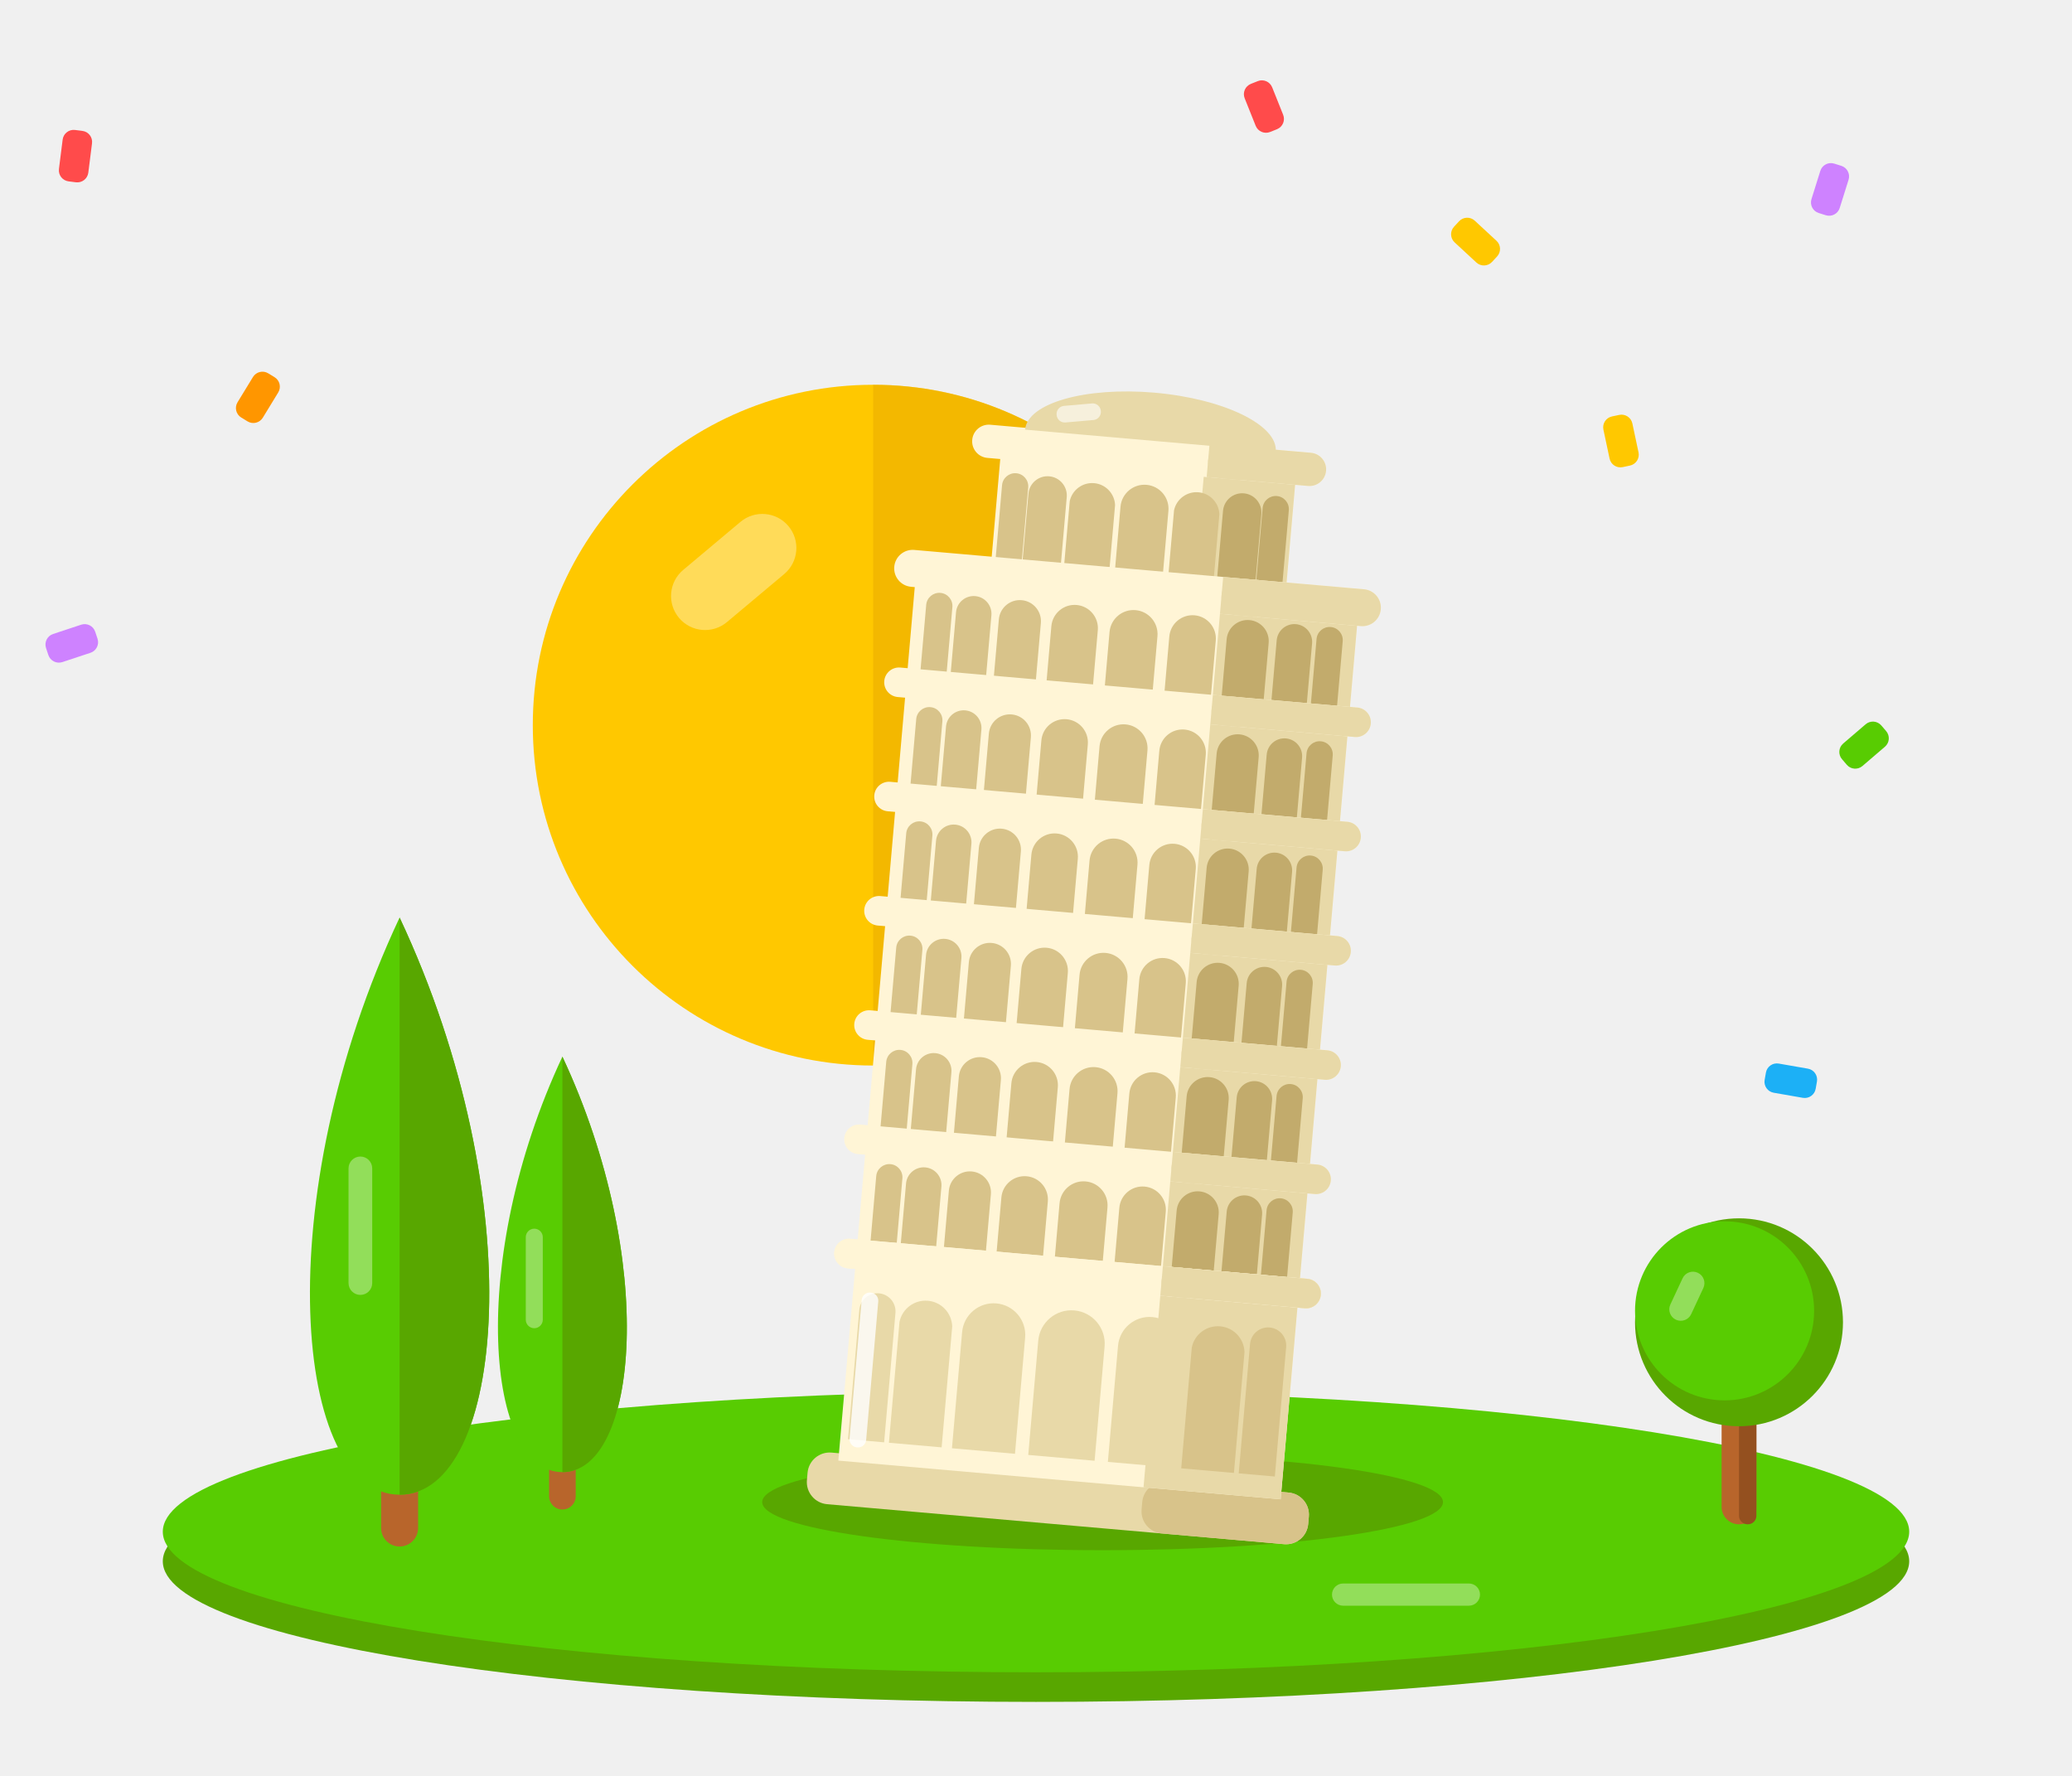
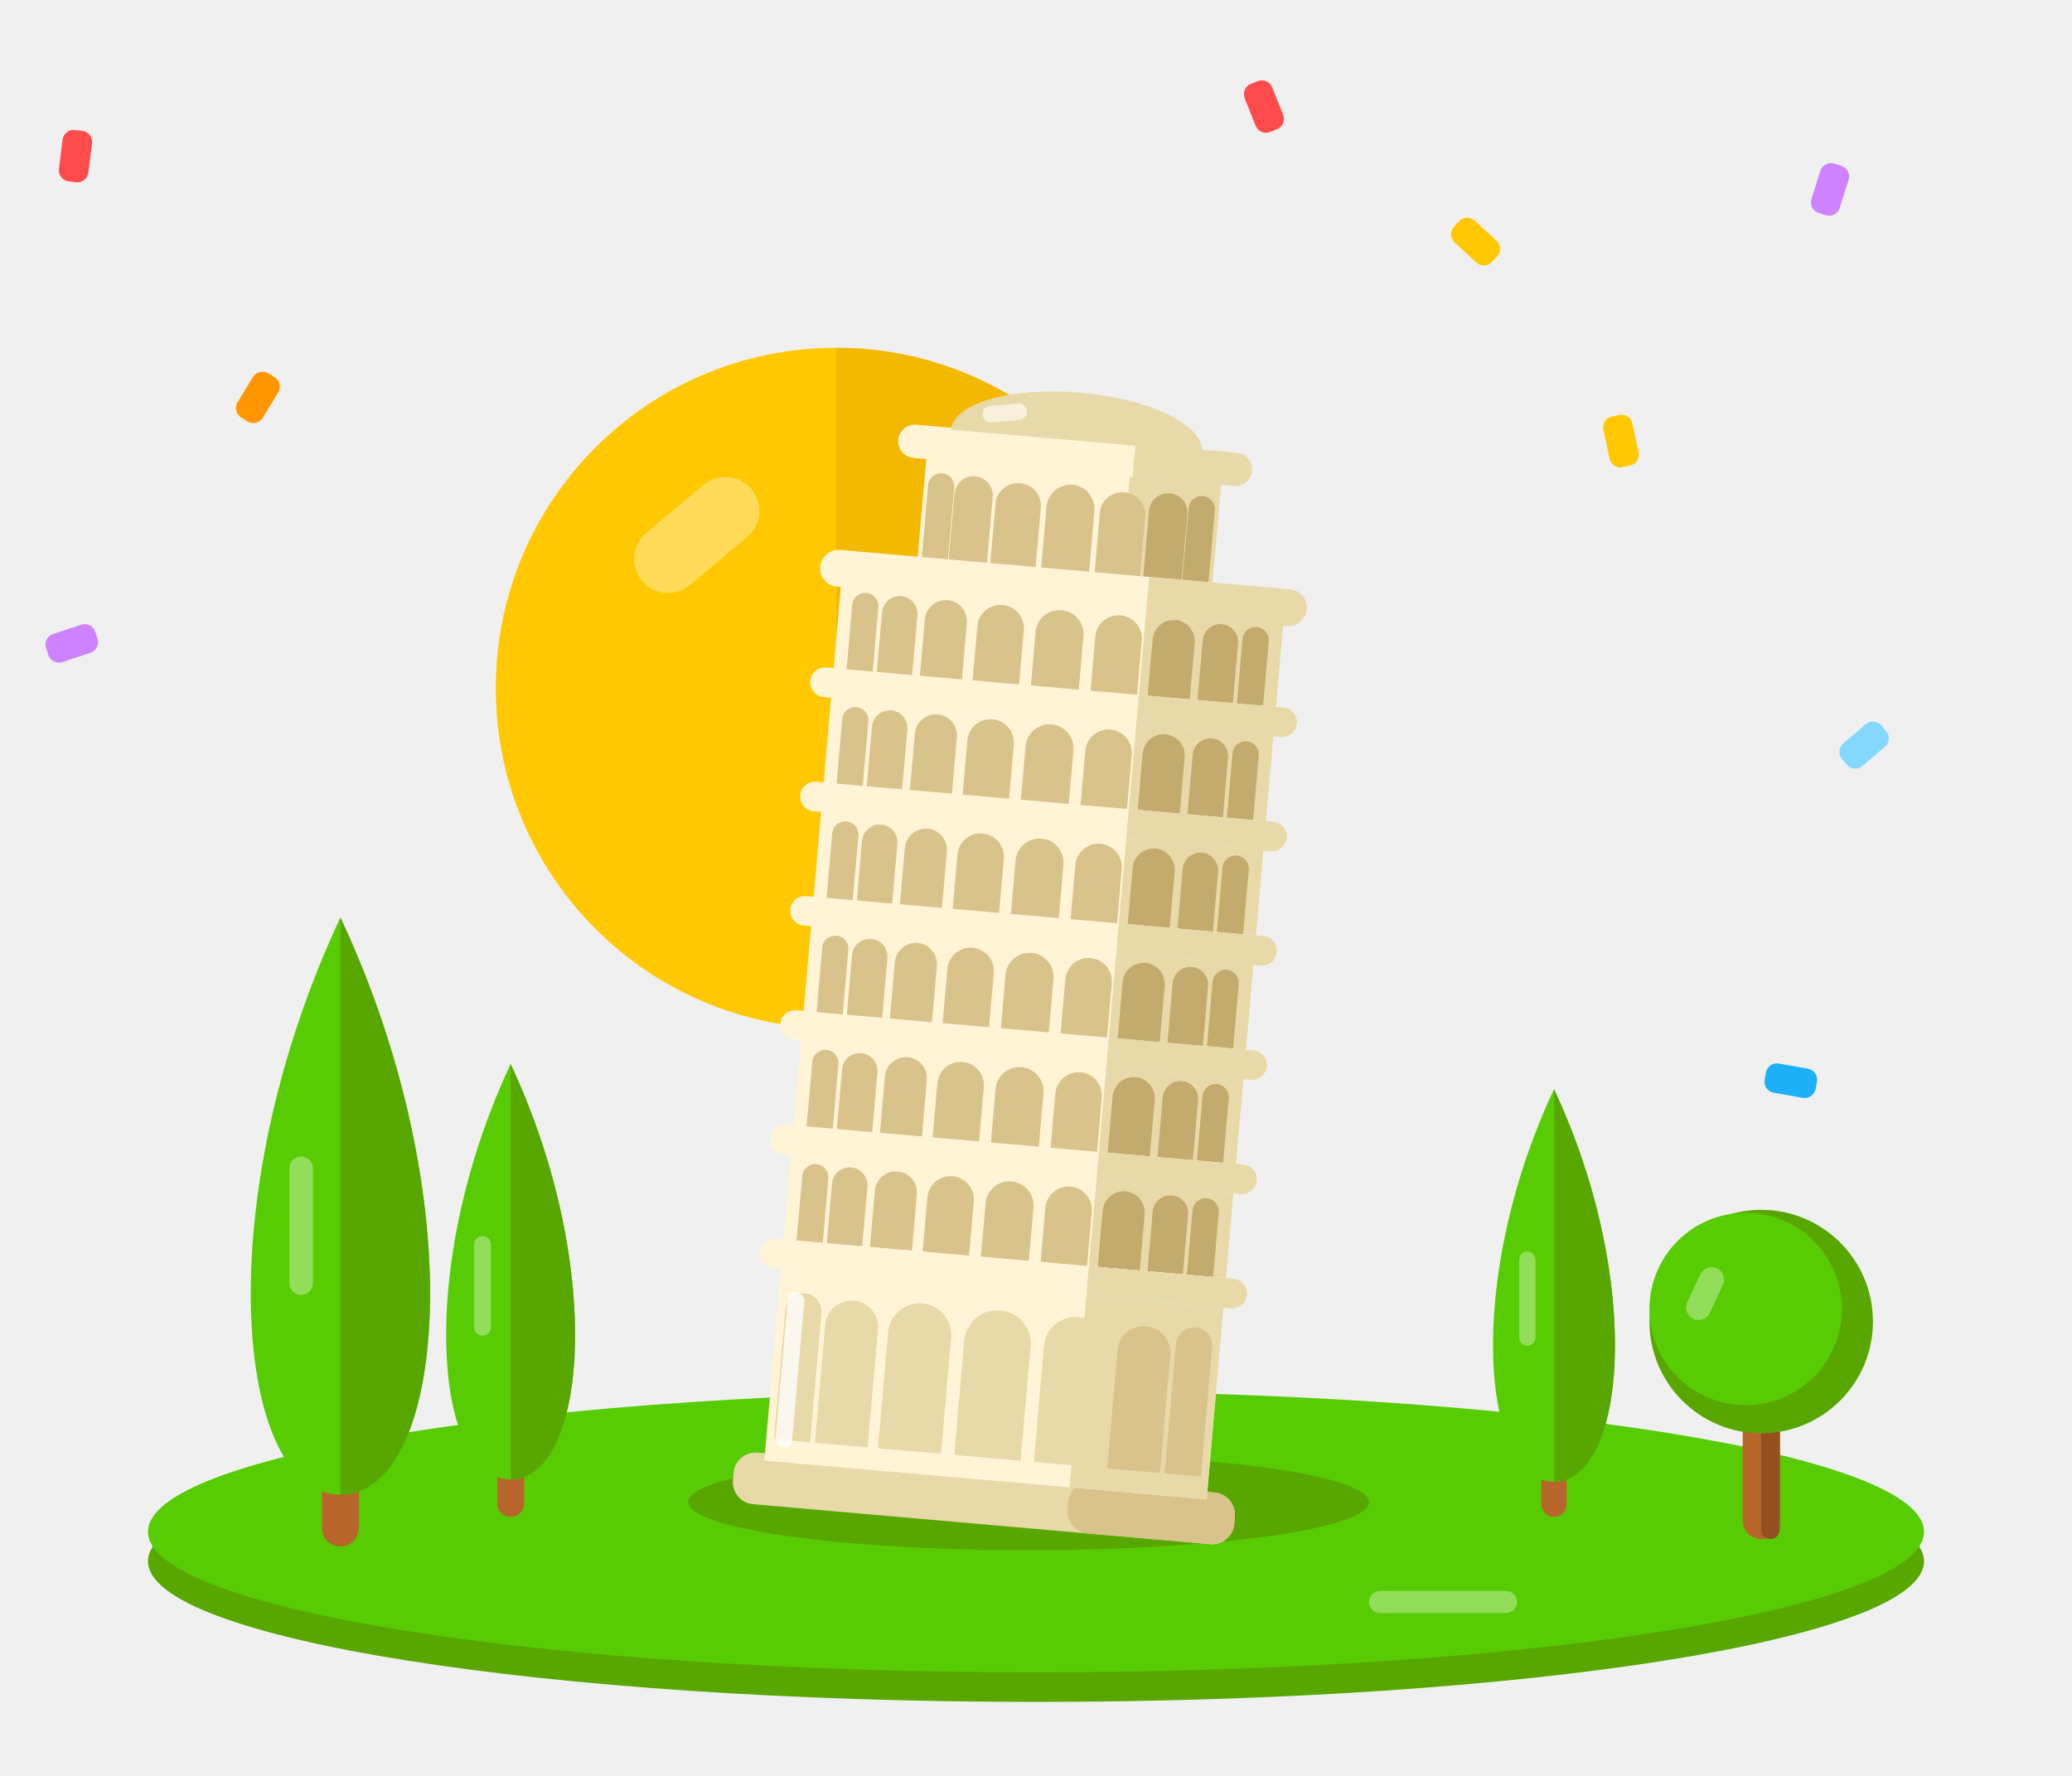
<svg xmlns="http://www.w3.org/2000/svg" viewBox="0 0 560 480" width="560" height="480">
-   <circle cx="236" cy="196" r="92" fill="#FFC800" />
-   <path d="M236 104A92 92 0 0 1 236 288Z" fill="#E5A400" opacity=".45" />
-   <rect x="179" y="145.4" width="38.6" height="18.4" rx="9.2" fill="#FFFFFF" transform="rotate(-40 198.3 154.6)" opacity=".35" />
-   <ellipse cx="280" cy="422" rx="236" ry="38" fill="#58A700" />
-   <ellipse cx="280" cy="414" rx="236" ry="38" fill="#58CC02" />
-   <rect x="360" y="428" width="40" height="6" rx="3" fill="#FFFFFF" opacity=".35" />
-   <rect x="103" y="396" width="10" height="22" rx="5" fill="#B8652B" />
-   <path d="M108 248C143.9 324.5 136.5 404 108 404C79.5 404 72.1 324.5 108 248Z" fill="#58CC02" />
-   <path d="M108 248C143.9 324.5 136.5 404 108 404Z" fill="#58A700" />
-   <rect x="94.2" y="312.6" width="6.4" height="37.4" rx="3.2" fill="#FFFFFF" opacity=".35" />
-   <rect x="148.4" y="392.2" width="7.2" height="15.8" rx="3.6" fill="#B8652B" />
-   <path d="M152 285.6C177.8 340.7 172.5 397.9 152 397.9C131.5 397.9 126.2 340.7 152 285.6Z" fill="#58CC02" />
-   <path d="M152 285.6C177.8 340.7 172.5 397.9 152 397.9Z" fill="#58A700" />
-   <rect x="142.1" y="332.1" width="4.6" height="26.9" rx="2.3" fill="#FFFFFF" opacity=".35" />
-   <rect x="465.3" y="377.7" width="9.4" height="34.3" rx="4.7" fill="#B8652B" />
-   <rect x="470" y="377.7" width="4.7" height="34.3" rx="2.3" fill="#94501F" />
-   <circle cx="470" cy="357.4" r="28.1" fill="#58A700" />
-   <circle cx="466.1" cy="354.3" r="24.2" fill="#58CC02" />
-   <rect x="452.8" y="343.4" width="6.2" height="14" rx="3.1" fill="#FFFFFF" transform="rotate(25 456 350.4)" opacity=".35" />
-   <ellipse cx="298" cy="406" rx="92" ry="13" fill="#58A700" />
-   <g transform="rotate(5 286 404)">
-     <rect x="218" y="398" width="136" height="14" rx="6" fill="#E8D9A8" />
-     <rect x="308.8" y="398" width="45.2" height="14" rx="6" fill="#D8C38A" />
-     <rect x="226" y="344" width="120" height="56" fill="#FFF5D6" />
-     <rect x="308.8" y="344" width="37.2" height="56" fill="#E8D9A8" />
-     <path d="M228.1 394V358.9A4.9 4.9 0 0 1 237.9 358.9V394Z" fill="#E8D9A8" />
-     <path d="M239.2 394V361.2A7.2 7.2 0 0 1 253.5 361.2V394Z" fill="#E8D9A8" />
-     <path d="M256.3 394V362.5A8.5 8.5 0 0 1 273.4 362.5V394Z" fill="#E8D9A8" />
-     <path d="M277 394V363A9 9 0 0 1 295 363V394Z" fill="#E8D9A8" />
-     <path d="M298.6 394V362.5A8.5 8.5 0 0 1 315.7 362.5V394Z" fill="#E8D9A8" />
-     <path d="M318.5 394V361.2A7.2 7.2 0 0 1 332.8 361.2V394Z" fill="#D8C38A" />
-     <path d="M334.1 394V358.9A4.9 4.9 0 0 1 343.9 358.9V394Z" fill="#D8C38A" />
-     <rect x="226" y="313" width="120" height="31" fill="#FFF5D6" />
-     <rect x="308.8" y="313" width="37.2" height="31" fill="#E8D9A8" />
-     <path d="M229.5 341V322.5A3.5 3.5 0 0 1 236.6 322.5V341Z" fill="#D8C38A" />
-     <path d="M237.7 341V323.8A4.8 4.8 0 0 1 247.3 323.8V341Z" fill="#D8C38A" />
-     <path d="M249.4 341V324.7A5.7 5.7 0 0 1 260.8 324.7V341Z" fill="#D8C38A" />
-     <path d="M263.7 341V325.3A6.3 6.3 0 0 1 276.3 325.3V341Z" fill="#D8C38A" />
-     <path d="M279.5 341V325.5A6.5 6.5 0 0 1 292.5 325.5V341Z" fill="#D8C38A" />
-     <path d="M295.7 341V325.3A6.3 6.3 0 0 1 308.3 325.3V341Z" fill="#D8C38A" />
-     <path d="M311.2 341V324.7A5.7 5.7 0 0 1 322.6 324.7V341Z" fill="#C2AB6C" />
-     <path d="M324.7 341V323.8A4.8 4.8 0 0 1 334.3 323.8V341Z" fill="#C2AB6C" />
-     <path d="M335.4 341V322.5A3.5 3.5 0 0 1 342.5 322.5V341Z" fill="#C2AB6C" />
-     <rect x="226" y="282" width="120" height="31" fill="#FFF5D6" />
-     <rect x="308.8" y="282" width="37.2" height="31" fill="#E8D9A8" />
-     <path d="M229.5 310V291.5A3.5 3.5 0 0 1 236.6 291.5V310Z" fill="#D8C38A" />
-     <path d="M237.7 310V292.8A4.8 4.8 0 0 1 247.3 292.8V310Z" fill="#D8C38A" />
-     <path d="M249.4 310V293.7A5.7 5.7 0 0 1 260.8 293.7V310Z" fill="#D8C38A" />
-     <path d="M263.7 310V294.3A6.3 6.3 0 0 1 276.3 294.3V310Z" fill="#D8C38A" />
-     <path d="M279.5 310V294.5A6.5 6.5 0 0 1 292.5 294.5V310Z" fill="#D8C38A" />
-     <path d="M295.7 310V294.3A6.3 6.3 0 0 1 308.3 294.3V310Z" fill="#D8C38A" />
-     <path d="M311.2 310V293.7A5.7 5.7 0 0 1 322.6 293.7V310Z" fill="#C2AB6C" />
-     <path d="M324.7 310V292.8A4.8 4.8 0 0 1 334.3 292.8V310Z" fill="#C2AB6C" />
-     <path d="M335.4 310V291.5A3.5 3.5 0 0 1 342.5 291.5V310Z" fill="#C2AB6C" />
-     <rect x="226" y="251" width="120" height="31" fill="#FFF5D6" />
-     <rect x="308.8" y="251" width="37.2" height="31" fill="#E8D9A8" />
-     <path d="M229.5 279V260.5A3.5 3.5 0 0 1 236.6 260.5V279Z" fill="#D8C38A" />
-     <path d="M237.7 279V261.8A4.8 4.8 0 0 1 247.3 261.8V279Z" fill="#D8C38A" />
-     <path d="M249.4 279V262.7A5.7 5.7 0 0 1 260.8 262.7V279Z" fill="#D8C38A" />
-     <path d="M263.7 279V263.3A6.3 6.3 0 0 1 276.3 263.3V279Z" fill="#D8C38A" />
-     <path d="M279.5 279V263.5A6.5 6.5 0 0 1 292.5 263.5V279Z" fill="#D8C38A" />
-     <path d="M295.7 279V263.3A6.3 6.3 0 0 1 308.3 263.3V279Z" fill="#D8C38A" />
-     <path d="M311.2 279V262.7A5.7 5.7 0 0 1 322.6 262.7V279Z" fill="#C2AB6C" />
-     <path d="M324.7 279V261.8A4.8 4.8 0 0 1 334.3 261.8V279Z" fill="#C2AB6C" />
-     <path d="M335.4 279V260.5A3.5 3.5 0 0 1 342.5 260.5V279Z" fill="#C2AB6C" />
-     <rect x="226" y="220" width="120" height="31" fill="#FFF5D6" />
-     <rect x="308.8" y="220" width="37.2" height="31" fill="#E8D9A8" />
-     <path d="M229.5 248V229.5A3.5 3.5 0 0 1 236.6 229.5V248Z" fill="#D8C38A" />
-     <path d="M237.7 248V230.8A4.8 4.8 0 0 1 247.3 230.8V248Z" fill="#D8C38A" />
-     <path d="M249.4 248V231.7A5.7 5.7 0 0 1 260.8 231.7V248Z" fill="#D8C38A" />
-     <path d="M263.7 248V232.3A6.3 6.3 0 0 1 276.3 232.3V248Z" fill="#D8C38A" />
-     <path d="M279.5 248V232.5A6.5 6.5 0 0 1 292.5 232.5V248Z" fill="#D8C38A" />
-     <path d="M295.7 248V232.3A6.3 6.3 0 0 1 308.3 232.3V248Z" fill="#D8C38A" />
-     <path d="M311.2 248V231.7A5.7 5.7 0 0 1 322.6 231.7V248Z" fill="#C2AB6C" />
-     <path d="M324.7 248V230.8A4.8 4.8 0 0 1 334.3 230.8V248Z" fill="#C2AB6C" />
-     <path d="M335.4 248V229.5A3.5 3.5 0 0 1 342.5 229.5V248Z" fill="#C2AB6C" />
-     <rect x="226" y="189" width="120" height="31" fill="#FFF5D6" />
-     <rect x="308.8" y="189" width="37.2" height="31" fill="#E8D9A8" />
-     <path d="M229.5 217V198.5A3.5 3.5 0 0 1 236.6 198.5V217Z" fill="#D8C38A" />
-     <path d="M237.7 217V199.8A4.8 4.8 0 0 1 247.3 199.8V217Z" fill="#D8C38A" />
-     <path d="M249.4 217V200.7A5.7 5.7 0 0 1 260.8 200.7V217Z" fill="#D8C38A" />
-     <path d="M263.7 217V201.3A6.3 6.3 0 0 1 276.3 201.3V217Z" fill="#D8C38A" />
-     <path d="M279.5 217V201.5A6.5 6.5 0 0 1 292.5 201.5V217Z" fill="#D8C38A" />
-     <path d="M295.7 217V201.3A6.3 6.3 0 0 1 308.3 201.3V217Z" fill="#D8C38A" />
-     <path d="M311.2 217V200.7A5.7 5.7 0 0 1 322.6 200.7V217Z" fill="#C2AB6C" />
-     <path d="M324.7 217V199.8A4.8 4.8 0 0 1 334.3 199.8V217Z" fill="#C2AB6C" />
-     <path d="M335.4 217V198.5A3.5 3.5 0 0 1 342.5 198.5V217Z" fill="#C2AB6C" />
-     <rect x="226" y="158" width="120" height="31" fill="#FFF5D6" />
-     <rect x="308.8" y="158" width="37.2" height="31" fill="#E8D9A8" />
-     <path d="M229.5 186V167.5A3.5 3.5 0 0 1 236.6 167.5V186Z" fill="#D8C38A" />
-     <path d="M237.7 186V168.8A4.8 4.8 0 0 1 247.3 168.8V186Z" fill="#D8C38A" />
-     <path d="M249.4 186V169.7A5.7 5.7 0 0 1 260.8 169.7V186Z" fill="#D8C38A" />
-     <path d="M263.7 186V170.3A6.3 6.3 0 0 1 276.3 170.3V186Z" fill="#D8C38A" />
-     <path d="M279.5 186V170.5A6.5 6.5 0 0 1 292.5 170.5V186Z" fill="#D8C38A" />
-     <path d="M295.7 186V170.3A6.3 6.3 0 0 1 308.3 170.3V186Z" fill="#D8C38A" />
-     <path d="M311.2 186V169.7A5.7 5.7 0 0 1 322.6 169.7V186Z" fill="#C2AB6C" />
-     <path d="M324.7 186V168.8A4.8 4.8 0 0 1 334.3 168.8V186Z" fill="#C2AB6C" />
-     <path d="M335.4 186V167.5A3.5 3.5 0 0 1 342.5 167.5V186Z" fill="#C2AB6C" />
-     <rect x="246" y="122" width="80" height="36" fill="#FFF5D6" />
-     <rect x="301.2" y="122" width="24.8" height="36" fill="#E8D9A8" />
-     <path d="M247.1 154V133.5A3.5 3.5 0 0 1 254.2 133.5V154Z" fill="#D8C38A" />
-     <path d="M254.4 154V135.2A5.2 5.2 0 0 1 264.8 135.2V154Z" fill="#D8C38A" />
-     <path d="M265.7 154V136.2A6.2 6.2 0 0 1 278 136.2V154Z" fill="#D8C38A" />
-     <path d="M279.5 154V136.5A6.5 6.5 0 0 1 292.5 136.5V154Z" fill="#D8C38A" />
-     <path d="M294 154V136.2A6.2 6.2 0 0 1 306.3 136.2V154Z" fill="#D8C38A" />
-     <path d="M307.2 154V135.2A5.2 5.2 0 0 1 317.6 135.2V154Z" fill="#C2AB6C" />
-     <path d="M317.8 154V133.5A3.5 3.5 0 0 1 324.9 133.5V154Z" fill="#C2AB6C" />
-     <rect x="220" y="340" width="132" height="8" rx="4" fill="#FFF5D6" />
-     <rect x="308.8" y="340" width="43.2" height="8" rx="4" fill="#E8D9A8" />
-     <rect x="308.8" y="340" width="8" height="8" fill="#E8D9A8" />
-     <rect x="220" y="309" width="132" height="8" rx="4" fill="#FFF5D6" />
-     <rect x="308.8" y="309" width="43.2" height="8" rx="4" fill="#E8D9A8" />
-     <rect x="308.8" y="309" width="8" height="8" fill="#E8D9A8" />
-     <rect x="220" y="278" width="132" height="8" rx="4" fill="#FFF5D6" />
-     <rect x="308.8" y="278" width="43.2" height="8" rx="4" fill="#E8D9A8" />
-     <rect x="308.8" y="278" width="8" height="8" fill="#E8D9A8" />
-     <rect x="220" y="247" width="132" height="8" rx="4" fill="#FFF5D6" />
-     <rect x="308.8" y="247" width="43.2" height="8" rx="4" fill="#E8D9A8" />
-     <rect x="308.8" y="247" width="8" height="8" fill="#E8D9A8" />
-     <rect x="220" y="216" width="132" height="8" rx="4" fill="#FFF5D6" />
-     <rect x="308.8" y="216" width="43.2" height="8" rx="4" fill="#E8D9A8" />
-     <rect x="308.8" y="216" width="8" height="8" fill="#E8D9A8" />
-     <rect x="220" y="185" width="132" height="8" rx="4" fill="#FFF5D6" />
-     <rect x="308.8" y="185" width="43.2" height="8" rx="4" fill="#E8D9A8" />
-     <rect x="308.8" y="185" width="8" height="8" fill="#E8D9A8" />
-     <rect x="220" y="153" width="132" height="10" rx="5" fill="#FFF5D6" />
-     <rect x="308.8" y="153" width="43.2" height="10" rx="5" fill="#E8D9A8" />
-     <rect x="308.8" y="153" width="10" height="10" fill="#E8D9A8" />
-     <rect x="220" y="340" width="132" height="8" rx="4" fill="#FFF5D6" />
-     <rect x="308.8" y="340" width="43.2" height="8" rx="4" fill="#E8D9A8" />
-     <rect x="308.8" y="340" width="8" height="8" fill="#E8D9A8" />
-     <rect x="238" y="117.5" width="96" height="9" rx="4.5" fill="#FFF5D6" />
-     <rect x="302" y="117.5" width="32" height="9" rx="4.5" fill="#E8D9A8" />
-     <rect x="302" y="117.5" width="9" height="9" fill="#E8D9A8" />
-     <path d="M252 118A34 13 0 0 1 320 118Z" fill="#E8D9A8" />
-     <rect x="228.5" y="354" width="4.5" height="42" rx="2.2" fill="#FFFFFF" opacity=".8" />
-     <rect x="260" y="110" width="12" height="4.5" rx="2.2" fill="#FFFFFF" transform="rotate(-10 266 112)" opacity=".6" />
+   <circle cx="226" cy="186" r="92" fill="#FFC800" />
+   <path d="M226 94A92 92 0 0 1 226 278Z" fill="#E5A400" opacity=".45" />
+   <rect x="169" y="135.4" width="38.6" height="18.4" rx="9.2" fill="#FFFFFF" transform="rotate(-40 188.3 144.6)" opacity=".35" />
+   <ellipse cx="280" cy="422" rx="240" ry="38" fill="#58A700" />
+   <ellipse cx="280" cy="414" rx="240" ry="38" fill="#58CC02" />
+   <rect x="370" y="430" width="40" height="6" rx="3" fill="#FFFFFF" opacity=".35" />
+   <rect x="87" y="396" width="10" height="22" rx="5" fill="#B8652B" />
+   <path d="M92 248C127.9 324.5 120.5 404 92 404C63.5 404 56.1 324.5 92 248Z" fill="#58CC02" />
+   <path d="M92 248C127.9 324.5 120.5 404 92 404Z" fill="#58A700" />
+   <rect x="78.2" y="312.6" width="6.4" height="37.4" rx="3.2" fill="#FFFFFF" opacity=".35" />
+   <rect x="134.4" y="394.2" width="7.2" height="15.8" rx="3.6" fill="#B8652B" />
+   <path d="M138 287.6C163.8 342.7 158.5 399.9 138 399.9C117.5 399.9 112.2 342.7 138 287.6Z" fill="#58CC02" />
+   <path d="M138 287.6C163.8 342.7 158.5 399.9 138 399.9Z" fill="#58A700" />
+   <rect x="128.1" y="334.1" width="4.6" height="26.9" rx="2.3" fill="#FFFFFF" opacity=".35" />
+   <rect x="416.6" y="395" width="6.8" height="15" rx="3.4" fill="#B8652B" />
+   <path d="M420 294.4C444.4 346.4 439.4 400.5 420 400.5C400.6 400.5 395.6 346.4 420 294.4Z" fill="#58CC02" />
+   <path d="M420 294.4C444.4 346.4 439.4 400.5 420 400.5Z" fill="#58A700" />
+   <rect x="410.6" y="338.3" width="4.4" height="25.4" rx="2.2" fill="#FFFFFF" opacity=".35" />
+   <rect x="471" y="379" width="10.1" height="37" rx="5" fill="#B8652B" />
+   <rect x="476" y="379" width="5" height="37" rx="2.5" fill="#94501F" />
+   <circle cx="476" cy="357.2" r="30.2" fill="#58A700" />
+   <circle cx="471.8" cy="353.8" r="26" fill="#58CC02" />
+   <rect x="457.5" y="342.1" width="6.7" height="15.1" rx="3.4" fill="#FFFFFF" transform="rotate(25 460.9 349.6)" opacity=".35" />
+   <ellipse cx="278" cy="406" rx="92" ry="13" fill="#58A700" />
+   <g transform="rotate(5 266 404)">
+     <rect x="198" y="398" width="136" height="14" rx="6" fill="#E8D9A8" />
+     <rect x="288.8" y="398" width="45.2" height="14" rx="6" fill="#D8C38A" />
+     <rect x="206" y="344" width="120" height="56" fill="#FFF5D6" />
+     <rect x="288.8" y="344" width="37.2" height="56" fill="#E8D9A8" />
+     <path d="M208.1 394V358.9A4.9 4.9 0 0 1 217.9 358.9V394Z" fill="#E8D9A8" />
+     <path d="M219.2 394V361.2A7.2 7.2 0 0 1 233.5 361.2V394Z" fill="#E8D9A8" />
+     <path d="M236.3 394V362.5A8.5 8.5 0 0 1 253.4 362.5V394Z" fill="#E8D9A8" />
+     <path d="M257 394V363A9 9 0 0 1 275 363V394Z" fill="#E8D9A8" />
+     <path d="M278.6 394V362.5A8.5 8.5 0 0 1 295.7 362.5V394Z" fill="#E8D9A8" />
+     <path d="M298.5 394V361.2A7.2 7.2 0 0 1 312.8 361.2V394Z" fill="#D8C38A" />
+     <path d="M314.1 394V358.9A4.9 4.9 0 0 1 323.9 358.9V394Z" fill="#D8C38A" />
+     <rect x="206" y="313" width="120" height="31" fill="#FFF5D6" />
+     <rect x="288.8" y="313" width="37.2" height="31" fill="#E8D9A8" />
+     <path d="M209.5 341V322.5A3.5 3.5 0 0 1 216.6 322.5V341Z" fill="#D8C38A" />
+     <path d="M217.7 341V323.8A4.8 4.8 0 0 1 227.3 323.8V341Z" fill="#D8C38A" />
+     <path d="M229.4 341V324.7A5.7 5.7 0 0 1 240.8 324.7V341Z" fill="#D8C38A" />
+     <path d="M243.7 341V325.3A6.3 6.3 0 0 1 256.3 325.3V341Z" fill="#D8C38A" />
+     <path d="M259.5 341V325.5A6.5 6.5 0 0 1 272.5 325.5V341Z" fill="#D8C38A" />
+     <path d="M275.7 341V325.3A6.3 6.3 0 0 1 288.3 325.3V341Z" fill="#D8C38A" />
+     <path d="M291.2 341V324.7A5.7 5.7 0 0 1 302.6 324.7V341Z" fill="#C2AB6C" />
+     <path d="M304.7 341V323.8A4.8 4.8 0 0 1 314.3 323.8V341Z" fill="#C2AB6C" />
+     <path d="M315.4 341V322.5A3.5 3.5 0 0 1 322.5 322.5V341Z" fill="#C2AB6C" />
+     <rect x="206" y="282" width="120" height="31" fill="#FFF5D6" />
+     <rect x="288.8" y="282" width="37.2" height="31" fill="#E8D9A8" />
+     <path d="M209.5 310V291.5A3.5 3.5 0 0 1 216.6 291.5V310Z" fill="#D8C38A" />
+     <path d="M217.7 310V292.8A4.8 4.8 0 0 1 227.3 292.8V310Z" fill="#D8C38A" />
+     <path d="M229.4 310V293.7A5.7 5.7 0 0 1 240.8 293.7V310Z" fill="#D8C38A" />
+     <path d="M243.7 310V294.3A6.3 6.3 0 0 1 256.3 294.3V310Z" fill="#D8C38A" />
+     <path d="M259.5 310V294.5A6.5 6.5 0 0 1 272.5 294.5V310Z" fill="#D8C38A" />
+     <path d="M275.7 310V294.3A6.3 6.3 0 0 1 288.3 294.3V310Z" fill="#D8C38A" />
+     <path d="M291.2 310V293.7A5.7 5.7 0 0 1 302.6 293.7V310Z" fill="#C2AB6C" />
+     <path d="M304.7 310V292.8A4.8 4.8 0 0 1 314.3 292.8V310Z" fill="#C2AB6C" />
+     <path d="M315.4 310V291.5A3.5 3.5 0 0 1 322.5 291.5V310Z" fill="#C2AB6C" />
+     <rect x="206" y="251" width="120" height="31" fill="#FFF5D6" />
+     <rect x="288.8" y="251" width="37.2" height="31" fill="#E8D9A8" />
+     <path d="M209.5 279V260.5A3.5 3.5 0 0 1 216.6 260.5V279Z" fill="#D8C38A" />
+     <path d="M217.7 279V261.8A4.8 4.8 0 0 1 227.3 261.8V279Z" fill="#D8C38A" />
+     <path d="M229.4 279V262.7A5.7 5.7 0 0 1 240.8 262.7V279Z" fill="#D8C38A" />
+     <path d="M243.7 279V263.3A6.3 6.3 0 0 1 256.3 263.3V279Z" fill="#D8C38A" />
+     <path d="M259.5 279V263.5A6.5 6.5 0 0 1 272.5 263.5V279Z" fill="#D8C38A" />
+     <path d="M275.7 279V263.3A6.3 6.3 0 0 1 288.3 263.3V279Z" fill="#D8C38A" />
+     <path d="M291.2 279V262.7A5.7 5.7 0 0 1 302.6 262.7V279Z" fill="#C2AB6C" />
+     <path d="M304.7 279V261.8A4.8 4.8 0 0 1 314.3 261.8V279Z" fill="#C2AB6C" />
+     <path d="M315.4 279V260.5A3.5 3.5 0 0 1 322.5 260.5V279Z" fill="#C2AB6C" />
+     <rect x="206" y="220" width="120" height="31" fill="#FFF5D6" />
+     <rect x="288.8" y="220" width="37.2" height="31" fill="#E8D9A8" />
+     <path d="M209.5 248V229.5A3.5 3.5 0 0 1 216.6 229.5V248Z" fill="#D8C38A" />
+     <path d="M217.7 248V230.8A4.8 4.8 0 0 1 227.3 230.8V248Z" fill="#D8C38A" />
+     <path d="M229.4 248V231.7A5.7 5.7 0 0 1 240.8 231.7V248Z" fill="#D8C38A" />
+     <path d="M243.7 248V232.3A6.3 6.3 0 0 1 256.3 232.3V248Z" fill="#D8C38A" />
+     <path d="M259.5 248V232.5A6.5 6.5 0 0 1 272.5 232.5V248Z" fill="#D8C38A" />
+     <path d="M275.7 248V232.3A6.3 6.3 0 0 1 288.3 232.3V248Z" fill="#D8C38A" />
+     <path d="M291.2 248V231.7A5.7 5.7 0 0 1 302.6 231.7V248Z" fill="#C2AB6C" />
+     <path d="M304.7 248V230.8A4.8 4.8 0 0 1 314.3 230.8V248Z" fill="#C2AB6C" />
+     <path d="M315.4 248V229.5A3.5 3.5 0 0 1 322.5 229.5V248Z" fill="#C2AB6C" />
+     <rect x="206" y="189" width="120" height="31" fill="#FFF5D6" />
+     <rect x="288.8" y="189" width="37.2" height="31" fill="#E8D9A8" />
+     <path d="M209.5 217V198.5A3.5 3.5 0 0 1 216.6 198.5V217Z" fill="#D8C38A" />
+     <path d="M217.7 217V199.8A4.8 4.8 0 0 1 227.3 199.8V217Z" fill="#D8C38A" />
+     <path d="M229.4 217V200.7A5.7 5.7 0 0 1 240.8 200.7V217Z" fill="#D8C38A" />
+     <path d="M243.7 217V201.3A6.3 6.3 0 0 1 256.3 201.3V217Z" fill="#D8C38A" />
+     <path d="M259.5 217V201.5A6.5 6.5 0 0 1 272.5 201.5V217Z" fill="#D8C38A" />
+     <path d="M275.7 217V201.3A6.3 6.3 0 0 1 288.3 201.3V217Z" fill="#D8C38A" />
+     <path d="M291.2 217V200.7A5.7 5.7 0 0 1 302.6 200.7V217Z" fill="#C2AB6C" />
+     <path d="M304.7 217V199.8A4.8 4.8 0 0 1 314.3 199.8V217Z" fill="#C2AB6C" />
+     <path d="M315.4 217V198.5A3.5 3.5 0 0 1 322.5 198.5V217Z" fill="#C2AB6C" />
+     <rect x="206" y="158" width="120" height="31" fill="#FFF5D6" />
+     <rect x="288.8" y="158" width="37.2" height="31" fill="#E8D9A8" />
+     <path d="M209.5 186V167.5A3.5 3.5 0 0 1 216.6 167.5V186Z" fill="#D8C38A" />
+     <path d="M217.7 186V168.8A4.8 4.8 0 0 1 227.3 168.8V186Z" fill="#D8C38A" />
+     <path d="M229.4 186V169.7A5.7 5.7 0 0 1 240.8 169.7V186Z" fill="#D8C38A" />
+     <path d="M243.7 186V170.3A6.3 6.3 0 0 1 256.3 170.3V186Z" fill="#D8C38A" />
+     <path d="M259.5 186V170.5A6.5 6.5 0 0 1 272.5 170.5V186Z" fill="#D8C38A" />
+     <path d="M275.7 186V170.3A6.3 6.3 0 0 1 288.3 170.3V186Z" fill="#D8C38A" />
+     <path d="M291.2 186V169.7A5.7 5.7 0 0 1 302.6 169.7V186Z" fill="#C2AB6C" />
+     <path d="M304.7 186V168.8A4.8 4.8 0 0 1 314.3 168.8V186Z" fill="#C2AB6C" />
+     <path d="M315.4 186V167.5A3.5 3.5 0 0 1 322.5 167.5V186Z" fill="#C2AB6C" />
+     <rect x="226" y="122" width="80" height="36" fill="#FFF5D6" />
+     <rect x="281.2" y="122" width="24.8" height="36" fill="#E8D9A8" />
+     <path d="M227.1 154V133.5A3.5 3.5 0 0 1 234.2 133.5V154Z" fill="#D8C38A" />
+     <path d="M234.4 154V135.2A5.2 5.2 0 0 1 244.8 135.2V154Z" fill="#D8C38A" />
+     <path d="M245.7 154V136.2A6.2 6.2 0 0 1 258 136.2V154Z" fill="#D8C38A" />
+     <path d="M259.5 154V136.5A6.5 6.5 0 0 1 272.5 136.5V154Z" fill="#D8C38A" />
+     <path d="M274 154V136.2A6.2 6.2 0 0 1 286.3 136.2V154Z" fill="#D8C38A" />
+     <path d="M287.2 154V135.2A5.2 5.2 0 0 1 297.6 135.2V154Z" fill="#C2AB6C" />
+     <path d="M297.8 154V133.5A3.5 3.5 0 0 1 304.9 133.5V154Z" fill="#C2AB6C" />
+     <rect x="200" y="340" width="132" height="8" rx="4" fill="#FFF5D6" />
+     <rect x="288.8" y="340" width="43.2" height="8" rx="4" fill="#E8D9A8" />
+     <rect x="288.8" y="340" width="8" height="8" fill="#E8D9A8" />
+     <rect x="200" y="309" width="132" height="8" rx="4" fill="#FFF5D6" />
+     <rect x="288.8" y="309" width="43.2" height="8" rx="4" fill="#E8D9A8" />
+     <rect x="288.8" y="309" width="8" height="8" fill="#E8D9A8" />
+     <rect x="200" y="278" width="132" height="8" rx="4" fill="#FFF5D6" />
+     <rect x="288.8" y="278" width="43.2" height="8" rx="4" fill="#E8D9A8" />
+     <rect x="288.8" y="278" width="8" height="8" fill="#E8D9A8" />
+     <rect x="200" y="247" width="132" height="8" rx="4" fill="#FFF5D6" />
+     <rect x="288.8" y="247" width="43.2" height="8" rx="4" fill="#E8D9A8" />
+     <rect x="288.8" y="247" width="8" height="8" fill="#E8D9A8" />
+     <rect x="200" y="216" width="132" height="8" rx="4" fill="#FFF5D6" />
+     <rect x="288.8" y="216" width="43.2" height="8" rx="4" fill="#E8D9A8" />
+     <rect x="288.8" y="216" width="8" height="8" fill="#E8D9A8" />
+     <rect x="200" y="185" width="132" height="8" rx="4" fill="#FFF5D6" />
+     <rect x="288.8" y="185" width="43.2" height="8" rx="4" fill="#E8D9A8" />
+     <rect x="288.8" y="185" width="8" height="8" fill="#E8D9A8" />
+     <rect x="200" y="153" width="132" height="10" rx="5" fill="#FFF5D6" />
+     <rect x="288.8" y="153" width="43.2" height="10" rx="5" fill="#E8D9A8" />
+     <rect x="288.8" y="153" width="10" height="10" fill="#E8D9A8" />
+     <rect x="200" y="340" width="132" height="8" rx="4" fill="#FFF5D6" />
+     <rect x="288.8" y="340" width="43.2" height="8" rx="4" fill="#E8D9A8" />
+     <rect x="288.8" y="340" width="8" height="8" fill="#E8D9A8" />
+     <rect x="218" y="117.5" width="96" height="9" rx="4.5" fill="#FFF5D6" />
+     <rect x="282" y="117.5" width="32" height="9" rx="4.5" fill="#E8D9A8" />
+     <rect x="282" y="117.5" width="9" height="9" fill="#E8D9A8" />
+     <path d="M232 118A34 13 0 0 1 300 118Z" fill="#E8D9A8" />
+     <rect x="208.5" y="354" width="4.5" height="42" rx="2.2" fill="#FFFFFF" opacity=".8" />
+     <rect x="240" y="110" width="12" height="4.5" rx="2.2" fill="#FFFFFF" transform="rotate(-10 246 112)" opacity=".6" />
  </g>
  <rect x="12.4" y="169.9" width="14" height="8" rx="3" fill="#CE82FF" transform="rotate(161.7 19.4 173.9)" />
  <rect x="334.6" y="24.8" width="14" height="8" rx="3" fill="#FF4B4B" transform="rotate(68.2 341.6 28.8)" />
  <rect x="391.8" y="61.3" width="14" height="8" rx="3" fill="#FFC800" transform="rotate(42.8 398.8 65.3)" />
-   <rect x="496.8" y="197.4" width="14" height="8" rx="3" fill="#58CC02" transform="rotate(139.4 503.8 201.4)" />
+   <rect x="496.8" y="197.4" width="14" height="8" rx="3" fill="#84D8FF" transform="rotate(139.4 503.8 201.4)" />
  <rect x="62.7" y="103.4" width="14" height="8" rx="3" fill="#FF9600" transform="rotate(121.4 69.7 107.4)" />
  <rect x="477" y="288.1" width="14" height="8" rx="3" fill="#1CB0F6" transform="rotate(9.9 484 292.1)" />
  <rect x="487.6" y="47.2" width="14" height="8" rx="3" fill="#CE82FF" transform="rotate(107.4 494.6 51.2)" />
  <rect x="13.4" y="38.2" width="14" height="8" rx="3" fill="#FF4B4B" transform="rotate(97.2 20.4 42.2)" />
  <rect x="431.1" y="115.2" width="14" height="8" rx="3" fill="#FFC800" transform="rotate(78 438.1 119.2)" />
</svg>
